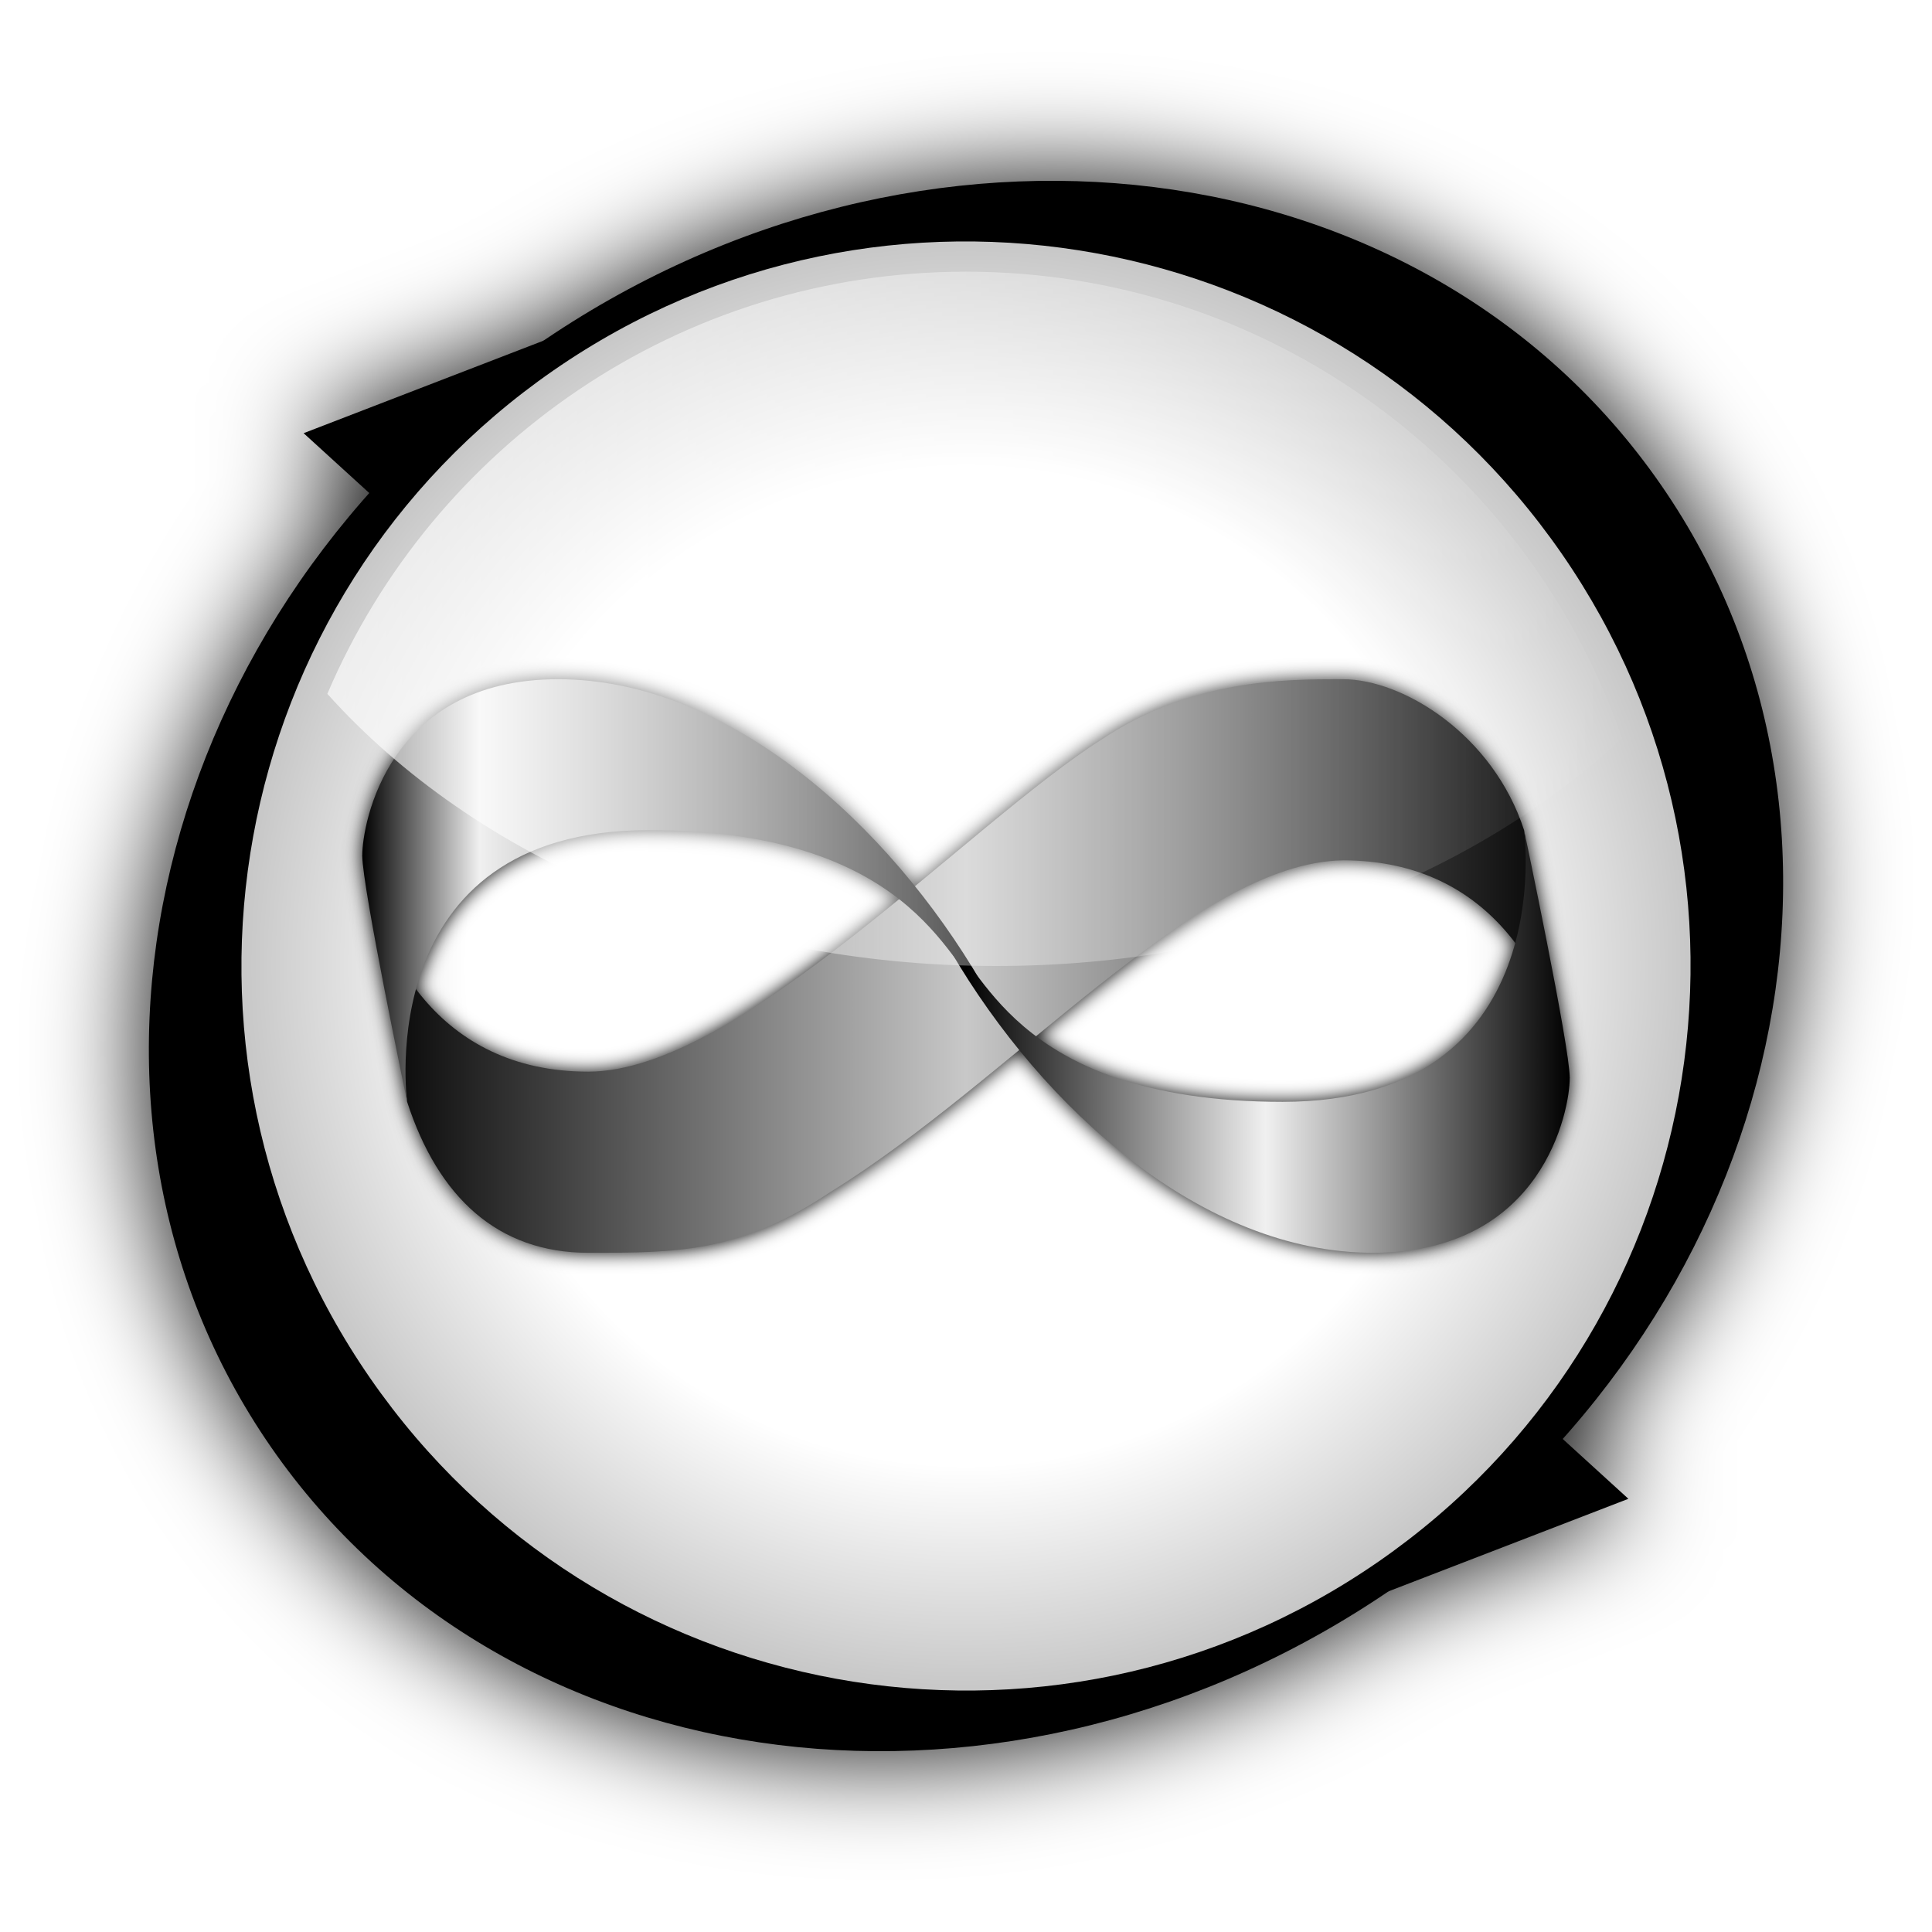
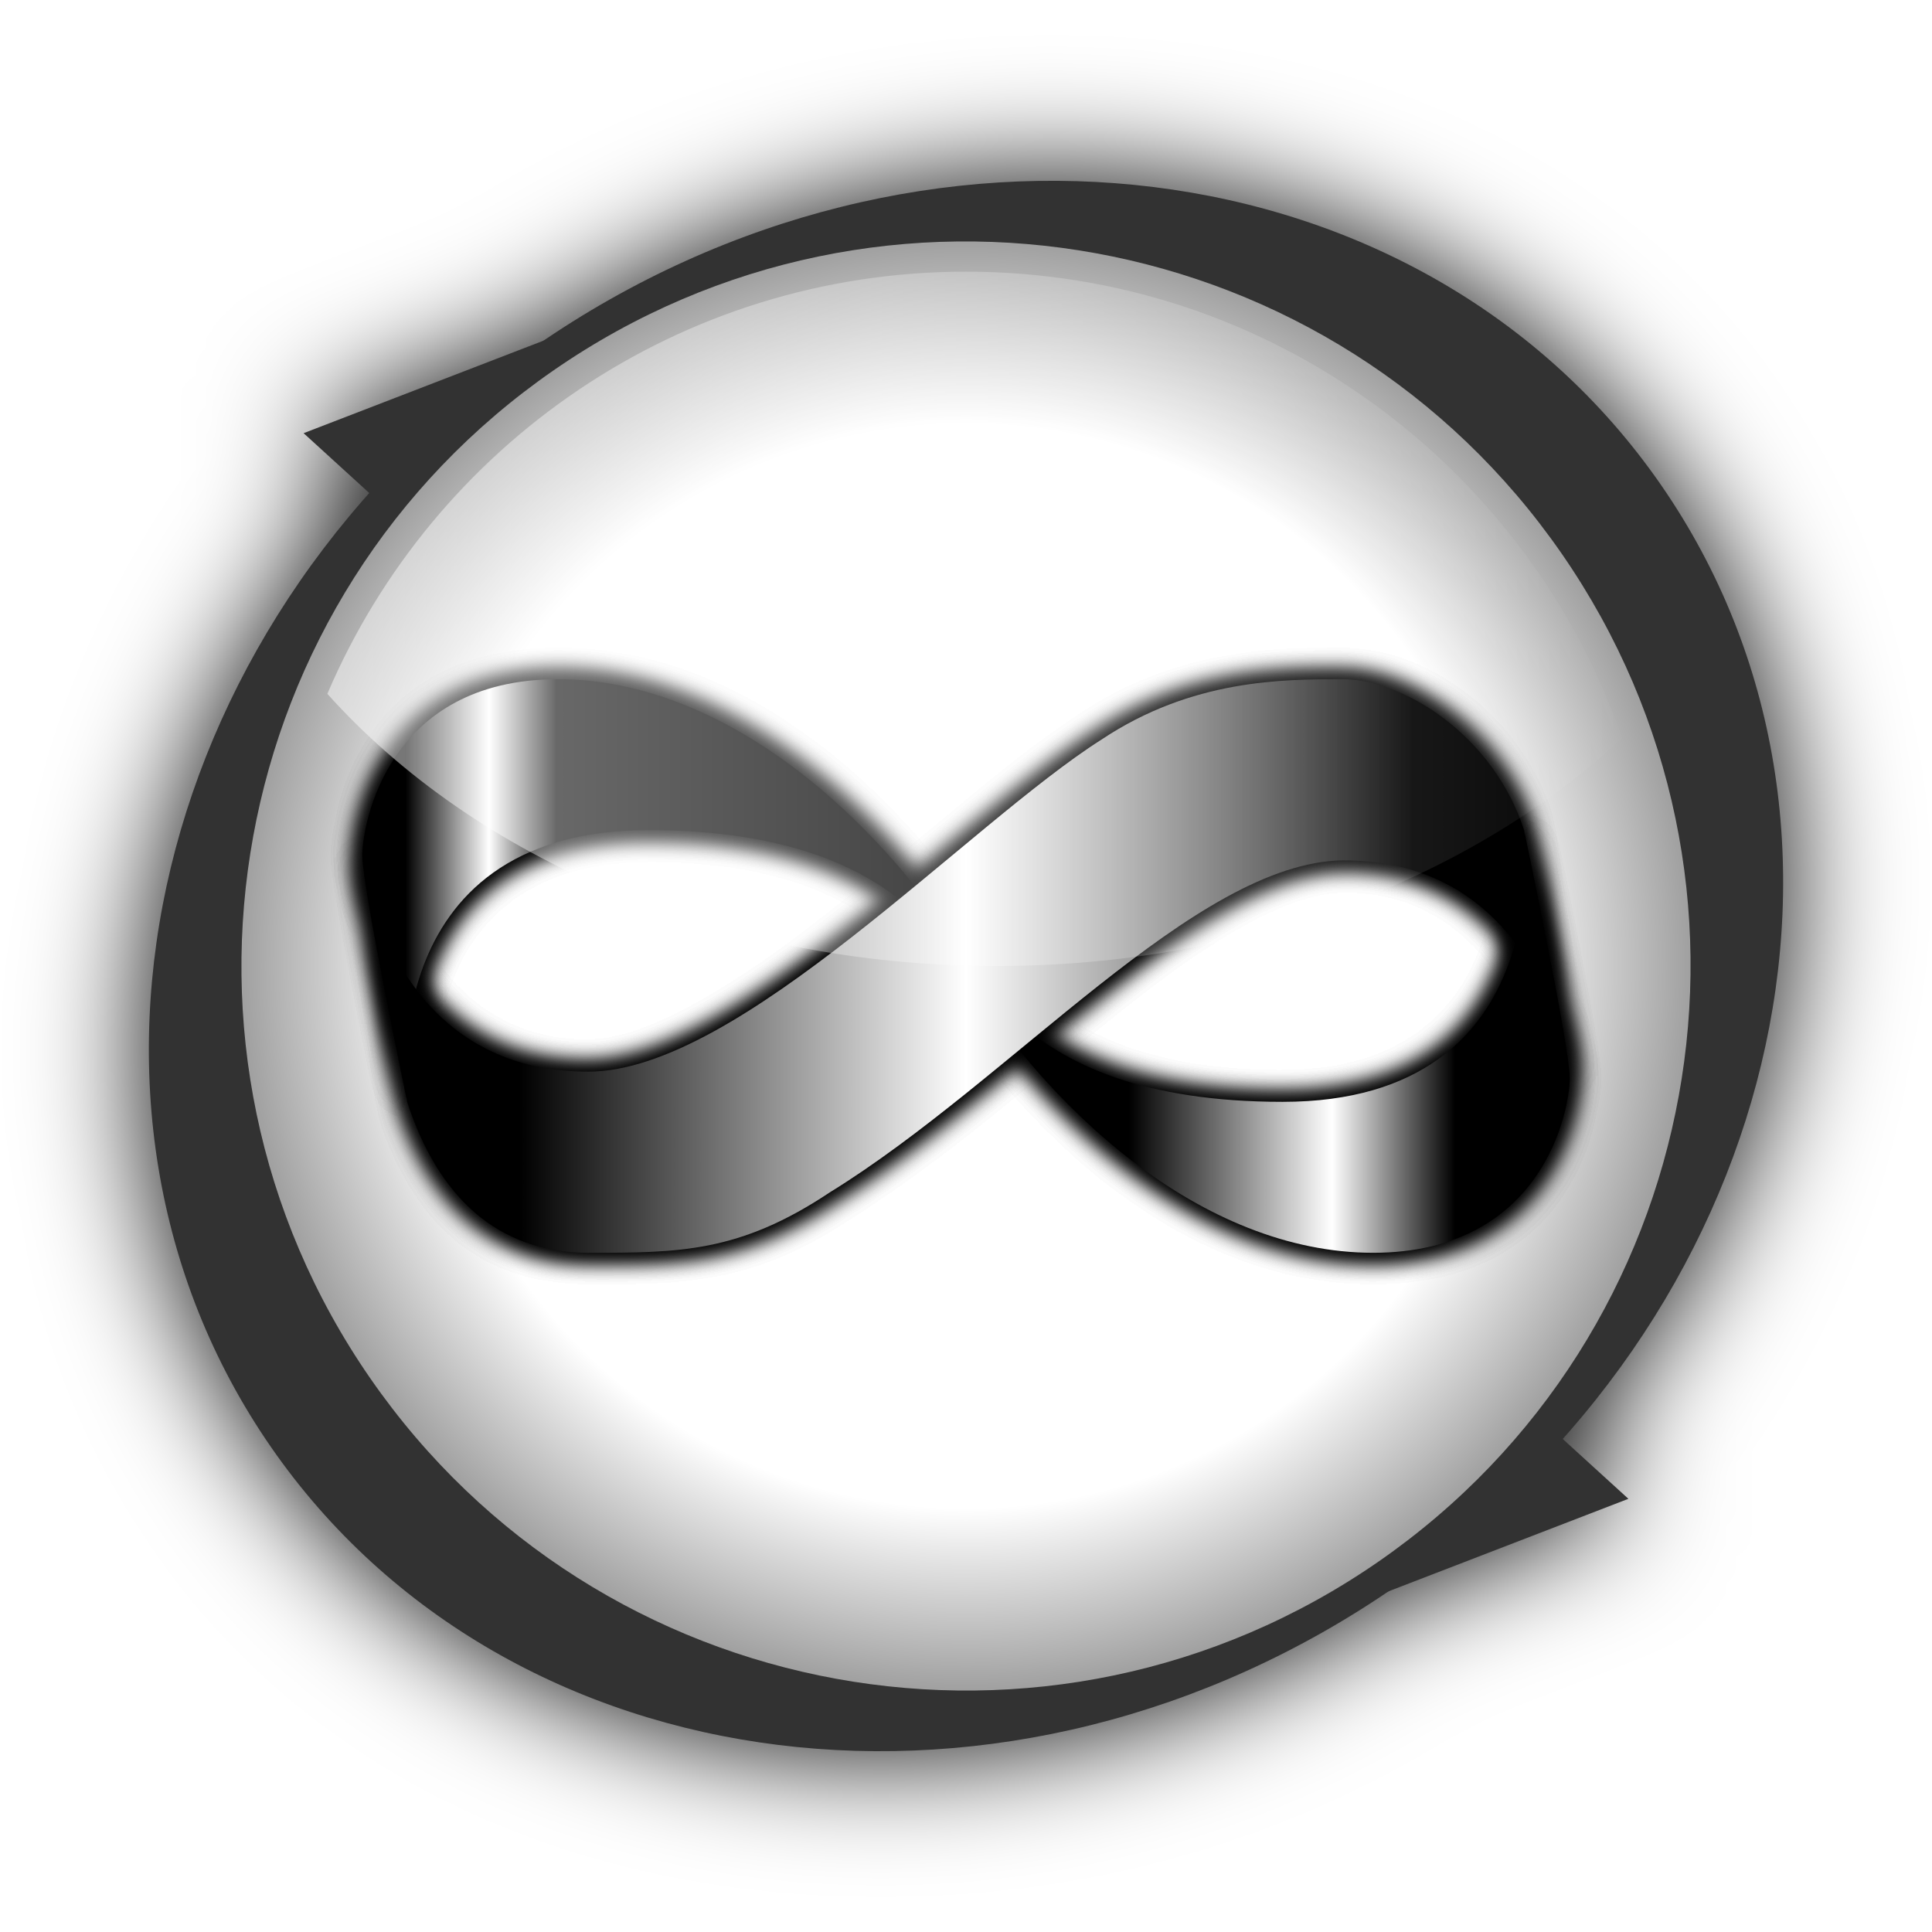
<svg xmlns="http://www.w3.org/2000/svg" xmlns:xlink="http://www.w3.org/1999/xlink" width="128" height="128" id="svg4092" version="1.1">
  <defs id="defs4094">
    <linearGradient id="linearGradient5285">
      <stop style="stop-color:#000000;stop-opacity:1;" offset="0" id="stop5287" />
-       <stop id="stop5299" offset="0.097" style="stop-color:#f0f0f0;stop-opacity:1;" />
-       <stop id="stop5297" offset="0.5" style="stop-color:#000000;stop-opacity:1;" />
-       <stop id="stop5295" offset="0.748" style="stop-color:#f0f0f0;stop-opacity:1;" />
+       <stop id="stop3951" offset="0.036" style="stop-color:#000000;stop-opacity:1;" />
+       <stop id="stop3949" offset="0.105" style="stop-color:#ffffff;stop-opacity:1;" />
+       <stop id="stop5299" offset="0.161" style="stop-color:#000000;stop-opacity:1;" />
+       <stop style="stop-color:#000000;stop-opacity:1;" offset="0.5" id="stop3953" />
+       <stop id="stop5297" offset="0.635" style="stop-color:#000000;stop-opacity:1;" />
+       <stop id="stop5295" offset="0.803" style="stop-color:#ffffff;stop-opacity:1;" />
+       <stop style="stop-color:#000000;stop-opacity:1;" offset="0.905" id="stop3955" />
      <stop style="stop-color:#000000;stop-opacity:1;" offset="1" id="stop5289" />
    </linearGradient>
    <linearGradient id="linearGradient5273">
      <stop id="stop5275" offset="0" style="stop-color:#000000;stop-opacity:1;" />
-       <stop style="stop-color:#c8c8c8;stop-opacity:1;" offset="0.5" id="stop5279" />
+       <stop style="stop-color:#000000;stop-opacity:1;" offset="0.13" id="stop3959" />
+       <stop style="stop-color:#ffffff;stop-opacity:1;" offset="0.5" id="stop5279" />
+       <stop id="stop3957" offset="0.87" style="stop-color:#000000;stop-opacity:1;" />
      <stop id="stop5277" offset="1" style="stop-color:#000000;stop-opacity:1;" />
    </linearGradient>
    <linearGradient id="linearGradient5246">
-       <stop id="stop5248" offset="0" style="stop-color:#ffffff;stop-opacity:0.686;" />
+       <stop id="stop5248" offset="0" style="stop-color:#ffffff;stop-opacity:0.514;" />
      <stop id="stop5250" offset="1" style="stop-color:#ffffff;stop-opacity:0;" />
    </linearGradient>
    <linearGradient id="linearGradient4273">
      <stop style="stop-color:#ffffff;stop-opacity:1;" offset="0" id="stop4275" />
-       <stop id="stop4279" offset="0.689" style="stop-color:#ffffff;stop-opacity:1;" />
-       <stop style="stop-color:#c7c7c7;stop-opacity:1;" offset="1" id="stop4277" />
+       <stop id="stop4279" offset="0.748" style="stop-color:#ffffff;stop-opacity:1;" />
+       <stop style="stop-color:#a0a0a0;stop-opacity:1;" offset="1" id="stop4277" />
    </linearGradient>
    <radialGradient xlink:href="#linearGradient4273" id="radialGradient4265" cx="64" cy="64" fx="64" fy="64" r="48" gradientUnits="userSpaceOnUse" />
    <radialGradient xlink:href="#linearGradient4273" id="radialGradient4446" gradientUnits="userSpaceOnUse" cx="64" cy="64" fx="64" fy="64" r="48" />
    <linearGradient xlink:href="#linearGradient5246" id="linearGradient5244" x1="18" y1="64" x2="110" y2="64" gradientUnits="userSpaceOnUse" />
    <linearGradient xlink:href="#linearGradient5273" id="linearGradient5271" x1="24" y1="988.362" x2="104" y2="988.362" gradientUnits="userSpaceOnUse" />
    <linearGradient xlink:href="#linearGradient5246" id="linearGradient5283" gradientUnits="userSpaceOnUse" x1="18" y1="64" x2="110" y2="64" gradientTransform="translate(0,924.3622)" />
    <linearGradient xlink:href="#linearGradient5285" id="linearGradient5305" x1="25.026" y1="989.362" x2="105.026" y2="989.362" gradientUnits="userSpaceOnUse" />
    <filter id="filter5470">
      <feGaussianBlur stdDeviation="0.59" id="feGaussianBlur5472" />
    </filter>
-     <filter id="filter5527">
-       <feGaussianBlur stdDeviation="3.609" id="feGaussianBlur5529" />
-     </filter>
    <radialGradient xlink:href="#linearGradient4273" id="radialGradient5531" gradientUnits="userSpaceOnUse" cx="64" cy="64" fx="64" fy="64" r="48" />
    <linearGradient xlink:href="#linearGradient5273" id="linearGradient5535" gradientUnits="userSpaceOnUse" x1="24" y1="988.362" x2="104" y2="988.362" />
    <linearGradient xlink:href="#linearGradient5285" id="linearGradient5537" gradientUnits="userSpaceOnUse" x1="25.026" y1="989.362" x2="105.026" y2="989.362" />
    <linearGradient xlink:href="#linearGradient5285" id="linearGradient5539" gradientUnits="userSpaceOnUse" x1="25.026" y1="989.362" x2="105.026" y2="989.362" />
    <linearGradient xlink:href="#linearGradient5285" id="linearGradient5541" gradientUnits="userSpaceOnUse" x1="25.026" y1="989.362" x2="105.026" y2="989.362" />
    <linearGradient xlink:href="#linearGradient5273" id="linearGradient5547" gradientUnits="userSpaceOnUse" x1="24" y1="988.362" x2="104" y2="988.362" />
+     <filter id="filter4007">
+       <feGaussianBlur stdDeviation="4.087" id="feGaussianBlur4009" />
+     </filter>
+     <filter id="filter3922">
+       <feGaussianBlur stdDeviation="0.885" id="feGaussianBlur3924" />
+     </filter>
+     <filter id="filter4024">
+       <feGaussianBlur stdDeviation="0.885" id="feGaussianBlur4026" />
+     </filter>
+     <filter id="filter4084">
+       <feGaussianBlur stdDeviation="0.885" id="feGaussianBlur4086" />
+     </filter>
  </defs>
  <g id="layer1" transform="translate(0,-924.3622)">
-     <path id="path4431" d="M 31.941,963.839 20.115,953.062 36.805,946.625 z" style="fill:#000000;fill-opacity:1;stroke:none" />
-     <g id="g5484" style="fill:#000000;fill-opacity:1;filter:url(#filter5527)">
-       <g id="g5474" transform="matrix(0.5690396,0.8223101,-0.8223101,0.5690396,840.3217,373.3171)" style="fill:#000000;fill-opacity:1">
-         <path transform="matrix(0.8928571,0,0,1,6.857143,924.3622)" d="M 120,64 C 120,94.928 94.928,120 64,120 33.072,120 8,94.928 8,64 8,33.072 33.072,8 64,8 c 30.928,0 56,25.072 56,56 z" id="path5476" style="stroke:none;fill:#000000;fill-opacity:1" />
-         <path transform="translate(-1.1666666e-7,924.3622)" d="M 112,64 C 112,90.51 90.51,112 64,112 37.49,112 16,90.51 16,64 16,37.49 37.49,16 64,16 c 26.51,0 48,21.49 48,48 z" id="path5478" style="fill:#000000;fill-opacity:1;fill-rule:evenodd;stroke:none" />
+     <g style="fill:#000000;fill-opacity:1;filter:url(#filter4007)" id="g3975">
+       <path id="path3977" d="M 31.941,963.839 20.115,953.062 36.805,946.625 z" style="fill:#000000;fill-opacity:1;stroke:none" />
+       <path style="fill:#000000;fill-opacity:1;stroke:none" d="m 96.059,1012.885 11.826,10.777 -16.69,6.437 z" id="path3979" />
+       <path style="fill:#000000;fill-opacity:1;stroke:none" id="path3981" d="M 120,64 C 120,94.928 94.928,120 64,120 33.072,120 8,94.928 8,64 8,33.072 33.072,8 64,8 c 30.928,0 56,25.072 56,56 z" transform="matrix(0.5080711,0.7342055,-0.8223101,0.5690396,84.11129,904.9545)" />
+     </g>
+     <g id="g3970" style="fill:#323232;fill-opacity:1">
+       <path style="fill:#323232;fill-opacity:1;stroke:none" d="M 31.941,963.839 20.115,953.062 36.805,946.625 z" id="path4431" />
+       <path id="path4287" d="m 96.059,1012.885 11.826,10.777 -16.69,6.437 z" style="fill:#323232;fill-opacity:1;stroke:none" />
+       <path transform="matrix(0.5080711,0.7342055,-0.8223101,0.5690396,84.11129,904.9545)" d="M 120,64 C 120,94.928 94.928,120 64,120 33.072,120 8,94.928 8,64 8,33.072 33.072,8 64,8 c 30.928,0 56,25.072 56,56 z" id="path4106" style="fill:#323232;fill-opacity:1;stroke:none" />
+     </g>
+     <path style="fill:url(#radialGradient5531);fill-opacity:1;fill-rule:evenodd;stroke:none" id="path3489" d="M 112,64 C 112,90.51 90.51,112 64,112 37.49,112 16,90.51 16,64 16,37.49 37.49,16 64,16 c 26.51,0 48,21.49 48,48 z" transform="matrix(0.5690396,0.8223101,-0.8223101,0.5690396,80.20931,899.3158)" />
+     <g id="g4038" transform="translate(50.97436,15.00001)">
+       <path style="fill:#000000;fill-opacity:1;stroke:none;filter:url(#filter4024)" d="M -26.974,966.046 C -26,968.362 -26.051,967.625 -24,982.362 c 2.051,6.316 6,10 12,10 6,0 10,0 16,-4 12.083,-7.454 24.196,-21.847 34,-22 10,0 14,8 15.026,14.421 -1.026,-2.421 -0.974,-1.684 -3.026,-16.421 -2.051,-6.316 -8,-10 -12,-10 -4,0 -10,0 -16,4 -8.82,5.593 -24,22 -34,22 -10,0 -14,-8 -14.974,-14.316 z" id="path3991" />
+       <path id="path4032" d="M -26.974,966.046 C -26,968.362 -26.051,967.625 -24,982.362 c 2.051,6.316 6,10 12,10 6,0 10,0 16,-4 12.083,-7.454 24.196,-21.847 34,-22 10,0 14,8 15.026,14.421 -1.026,-2.421 -0.974,-1.684 -3.026,-16.421 -2.051,-6.316 -8,-10 -12,-10 -4,0 -10,0 -16,4 -8.82,5.593 -24,22 -34,22 -10,0 -14,-8 -14.974,-14.316 z" style="fill:#000000;fill-opacity:1;stroke:none;filter:url(#filter4024)" />
+       <path style="fill:#000000;fill-opacity:1;stroke:none;filter:url(#filter4024)" d="M -26.974,966.046 C -26,968.362 -26.051,967.625 -24,982.362 c 2.051,6.316 6,10 12,10 6,0 10,0 16,-4 12.083,-7.454 24.196,-21.847 34,-22 10,0 14,8 15.026,14.421 -1.026,-2.421 -0.974,-1.684 -3.026,-16.421 -2.051,-6.316 -8,-10 -12,-10 -4,0 -10,0 -16,4 -8.82,5.593 -24,22 -34,22 -10,0 -14,-8 -14.974,-14.316 z" id="path4034" />
+       <path id="path4036" d="M -26.974,966.046 C -26,968.362 -26.051,967.625 -24,982.362 c 2.051,6.316 6,10 12,10 6,0 10,0 16,-4 12.083,-7.454 24.196,-21.847 34,-22 10,0 14,8 15.026,14.421 -1.026,-2.421 -0.974,-1.684 -3.026,-16.421 -2.051,-6.316 -8,-10 -12,-10 -4,0 -10,0 -16,4 -8.82,5.593 -24,22 -34,22 -10,0 -14,-8 -14.974,-14.316 z" style="fill:#000000;fill-opacity:1;stroke:none;filter:url(#filter4024)" />
+     </g>
+     <g id="g4106" transform="translate(43.27273,19.00001)">
+       <g id="g4044" style="fill:#000000;fill-opacity:1;filter:url(#filter4084)" transform="translate(-44.29837,-20.00002)">
+         <path id="path4046" d="m 44,980.362 c -18.462,0 -16,18 -16,18 0,0 -2.974,-14.211 -2.974,-16.316 0,-2.105 1.692,-11.684 12.974,-11.684 11.282,0 21.897,9.579 28.051,20.105 C 64,990.467 62.462,980.362 44,980.362 z" style="fill:#000000;fill-opacity:1;stroke:none" />
+         <path style="fill:#000000;fill-opacity:1;stroke:none" d="m 86,998.362 c 18.462,0 16,-18 16,-18 0,0 3.026,14.316 3.026,16.421 0,2.105 -1.744,11.579 -13.026,11.579 -11.282,0 -21.846,-9.474 -28,-20 2.051,0 3.538,10 22,10 z" id="path4048" />
      </g>
-       <path style="fill:#000000;fill-opacity:1;stroke:none" d="m 96.059,1012.885 11.826,10.777 -16.69,6.437 z" id="path5480" />
-       <path id="path5482" d="M 31.941,963.839 20.115,953.062 36.805,946.625 z" style="fill:#000000;fill-opacity:1;stroke:none" />
-     </g>
-     <path style="fill:#000000;fill-opacity:1;stroke:none" d="m 96.059,1012.885 11.826,10.777 -16.69,6.437 z" id="path4287" />
-     <path style="stroke:none" id="path4106" d="M 120,64 C 120,94.928 94.928,120 64,120 33.072,120 8,94.928 8,64 8,33.072 33.072,8 64,8 c 30.928,0 56,25.072 56,56 z" transform="matrix(0.5080711,0.7342055,-0.8223101,0.5690396,84.11129,904.9545)" />
-     <path style="fill:url(#radialGradient5531);fill-opacity:1;fill-rule:evenodd;stroke:none" id="path3489" d="M 112,64 C 112,90.51 90.51,112 64,112 37.49,112 16,90.51 16,64 16,37.49 37.49,16 64,16 c 26.51,0 48,21.49 48,48 z" transform="matrix(0.5690396,0.8223101,-0.8223101,0.5690396,80.20931,899.3158)" />
-     <g id="g5318" style="fill:#000000;fill-opacity:1;filter:url(#filter5470)">
-       <path style="fill:#000000;fill-opacity:1;stroke:none" d="m 24,981.046 c 0.974,2.316 0.923,1.579 2.974,16.316 2.051,6.316 6,10 12,10 6,0 10,0 16,-4 12.083,-7.454 24.196,-21.847 34,-22 10,0 14,8 15.026,14.421 -1.026,-2.421 -0.974,-1.684 -3.026,-16.421 -2.051,-6.316 -8,-10 -12,-10 -4,0 -10,0 -16,4 -8.82,5.593 -24,22 -34,22 -10,0 -14,-8 -14.974,-14.316 z" id="path5320" />
-       <g id="g5322" style="fill:#000000;fill-opacity:1" transform="translate(-1.025641,-1.00001)">
-         <path id="path5324" d="m 44,980.362 c -18.462,0 -16,18 -16,18 0,0 -2.974,-14.211 -2.974,-16.316 0,-2.105 1.692,-11.684 12.974,-11.684 11.282,0 21.897,9.579 28.051,20.105 C 64,990.467 62.462,980.362 44,980.362 z" style="fill:#000000;fill-opacity:1;stroke:none" />
-         <path style="fill:#000000;fill-opacity:1;stroke:none" d="m 86,998.362 c 18.462,0 16,-18 16,-18 0,0 3.026,14.316 3.026,16.421 0,2.105 -1.744,11.579 -13.026,11.579 -11.282,0 -21.846,-9.474 -28,-20 2.051,0 3.538,10 22,10 z" id="path5326" />
+       <g transform="translate(-44.29837,-20.00002)" style="fill:#000000;fill-opacity:1;filter:url(#filter4084)" id="g4088">
+         <path style="fill:#000000;fill-opacity:1;stroke:none" d="m 44,980.362 c -18.462,0 -16,18 -16,18 0,0 -2.974,-14.211 -2.974,-16.316 0,-2.105 1.692,-11.684 12.974,-11.684 11.282,0 21.897,9.579 28.051,20.105 C 64,990.467 62.462,980.362 44,980.362 z" id="path4090" />
+         <path id="path4092" d="m 86,998.362 c 18.462,0 16,-18 16,-18 0,0 3.026,14.316 3.026,16.421 0,2.105 -1.744,11.579 -13.026,11.579 -11.282,0 -21.846,-9.474 -28,-20 2.051,0 3.538,10 22,10 z" style="fill:#000000;fill-opacity:1;stroke:none" />
+       </g>
+       <g id="g4094" style="fill:#000000;fill-opacity:1;filter:url(#filter4084)" transform="translate(-44.29837,-20.00002)">
+         <path id="path4096" d="m 44,980.362 c -18.462,0 -16,18 -16,18 0,0 -2.974,-14.211 -2.974,-16.316 0,-2.105 1.692,-11.684 12.974,-11.684 11.282,0 21.897,9.579 28.051,20.105 C 64,990.467 62.462,980.362 44,980.362 z" style="fill:#000000;fill-opacity:1;stroke:none" />
+         <path style="fill:#000000;fill-opacity:1;stroke:none" d="m 86,998.362 c 18.462,0 16,-18 16,-18 0,0 3.026,14.316 3.026,16.421 0,2.105 -1.744,11.579 -13.026,11.579 -11.282,0 -21.846,-9.474 -28,-20 2.051,0 3.538,10 22,10 z" id="path4098" />
+       </g>
+       <g transform="translate(-44.29837,-20.00002)" style="fill:#000000;fill-opacity:1;filter:url(#filter4084)" id="g4100">
+         <path style="fill:#000000;fill-opacity:1;stroke:none" d="m 44,980.362 c -18.462,0 -16,18 -16,18 0,0 -2.974,-14.211 -2.974,-16.316 0,-2.105 1.692,-11.684 12.974,-11.684 11.282,0 21.897,9.579 28.051,20.105 C 64,990.467 62.462,980.362 44,980.362 z" id="path4102" />
+         <path id="path4104" d="m 86,998.362 c 18.462,0 16,-18 16,-18 0,0 3.026,14.316 3.026,16.421 0,2.105 -1.744,11.579 -13.026,11.579 -11.282,0 -21.846,-9.474 -28,-20 2.051,0 3.538,10 22,10 z" style="fill:#000000;fill-opacity:1;stroke:none" />
      </g>
    </g>
-     <path style="fill:url(#linearGradient5547);fill-opacity:1;stroke:none" d="m 24,981.046 c 0.974,2.316 0.923,1.579 2.974,16.316 2.051,6.316 6,10 12,10 6,0 10,0 16,-4 12.083,-7.454 24.196,-21.847 34,-22 10,0 14,8 15.026,14.421 -1.026,-2.421 -0.974,-1.684 -3.026,-16.421 -2.051,-6.316 -8,-10 -12,-10 -4,0 -10,0 -16,4 -8.82,5.593 -24,22 -34,22 -10,0 -14,-8 -14.974,-14.316 z" id="path5089" />
    <g id="g5214" style="fill:url(#linearGradient5541);fill-opacity:1" transform="translate(-1.025641,-1.00001)">
      <path id="path5065" d="m 44,980.362 c -18.462,0 -16,18 -16,18 0,0 -2.974,-14.211 -2.974,-16.316 0,-2.105 1.692,-11.684 12.974,-11.684 11.282,0 21.897,9.579 28.051,20.105 C 64,990.467 62.462,980.362 44,980.362 z" style="fill:url(#linearGradient5537);fill-opacity:1;stroke:none" />
      <path style="fill:url(#linearGradient5539);fill-opacity:1;stroke:none" d="m 86,998.362 c 18.462,0 16,-18 16,-18 0,0 3.026,14.316 3.026,16.421 0,2.105 -1.744,11.579 -13.026,11.579 -11.282,0 -21.846,-9.474 -28,-20 2.051,0 3.538,10 22,10 z" id="path5171" />
    </g>
+     <path style="fill:url(#linearGradient5547);fill-opacity:1;stroke:none" d="m 24,981.046 c 0.974,2.316 0.923,1.579 2.974,16.316 2.051,6.316 6,10 12,10 6,0 10,0 16,-4 12.083,-7.454 24.196,-21.847 34,-22 10,0 14,8 15.026,14.421 -1.026,-2.421 -0.974,-1.684 -3.026,-16.421 -2.051,-6.316 -8,-10 -12,-10 -4,0 -10,0 -16,4 -8.82,5.593 -24,22 -34,22 -10,0 -14,-8 -14.974,-14.316 z" id="path5089" />
    <path style="fill:url(#linearGradient5283);fill-opacity:1;stroke:none" d="m 64,942.362 c -19.004,0 -35.299,11.528 -42.312,27.969 9.758,10.884 25.959,18.031 44.312,18.031 16.667,0 31.563,-5.863 41.469,-15.094 C 101.221,955.279 84.117,942.362 64,942.362 z" id="path5224" />
  </g>
</svg>
